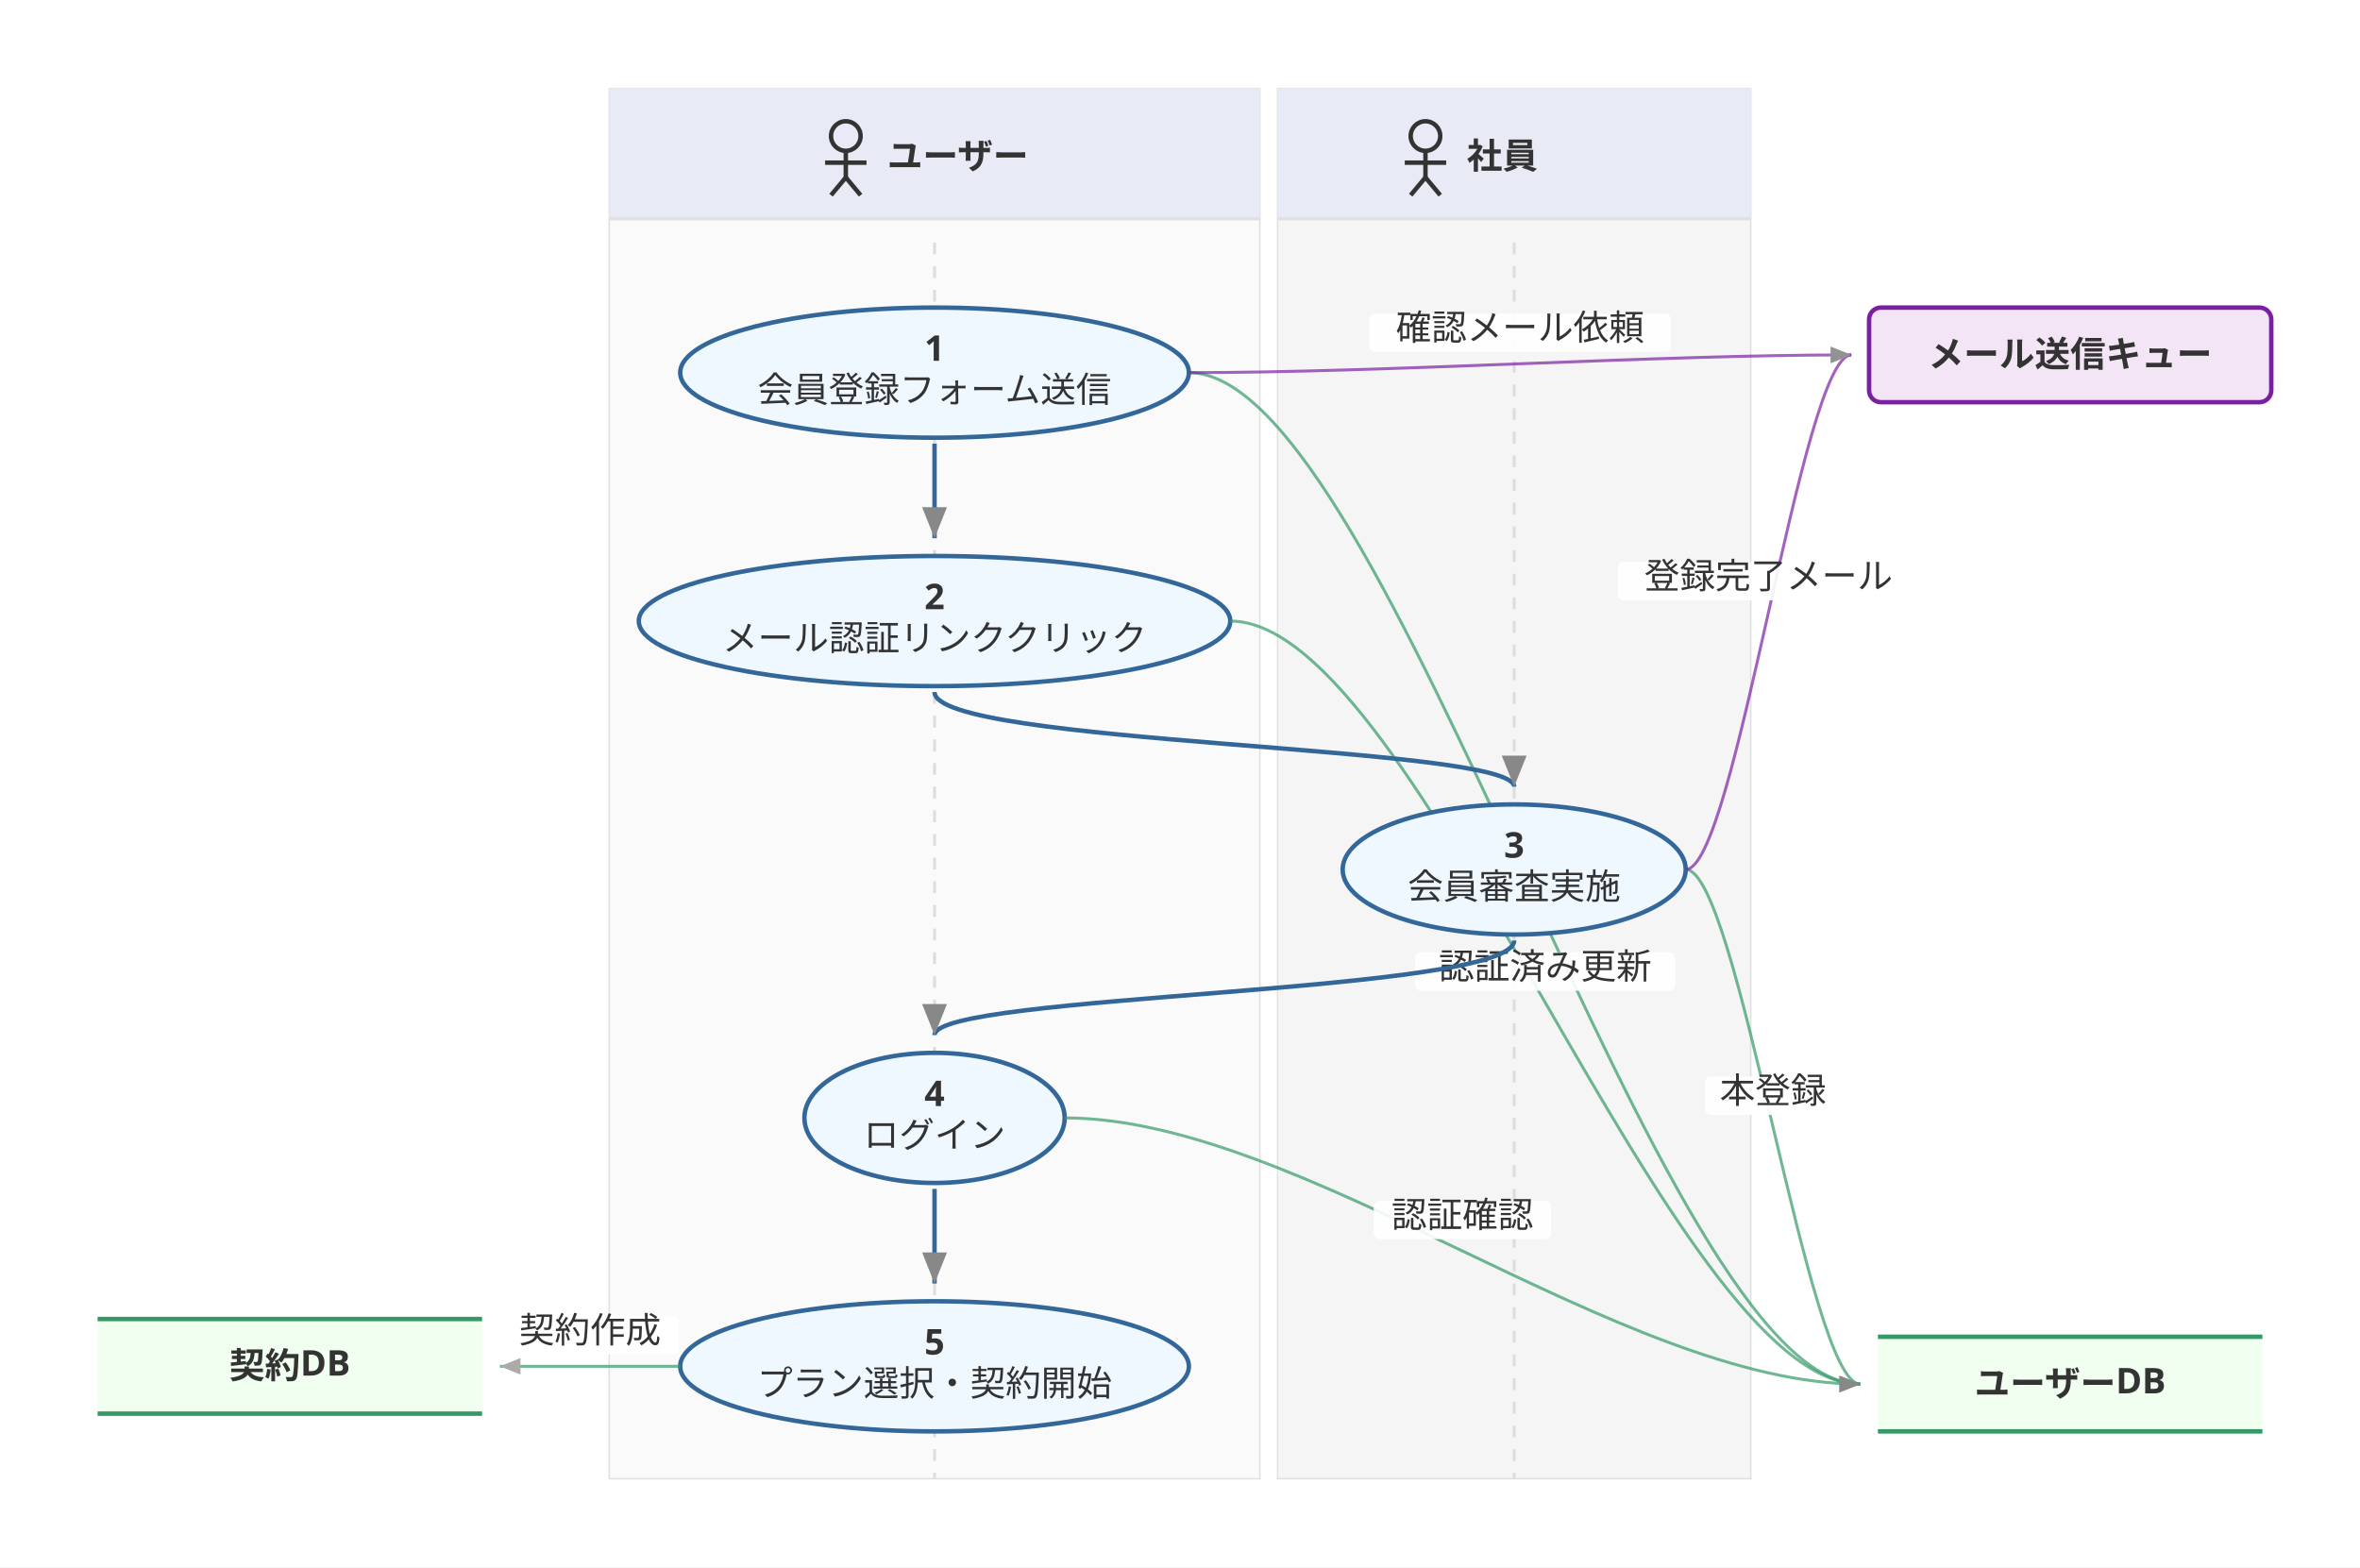
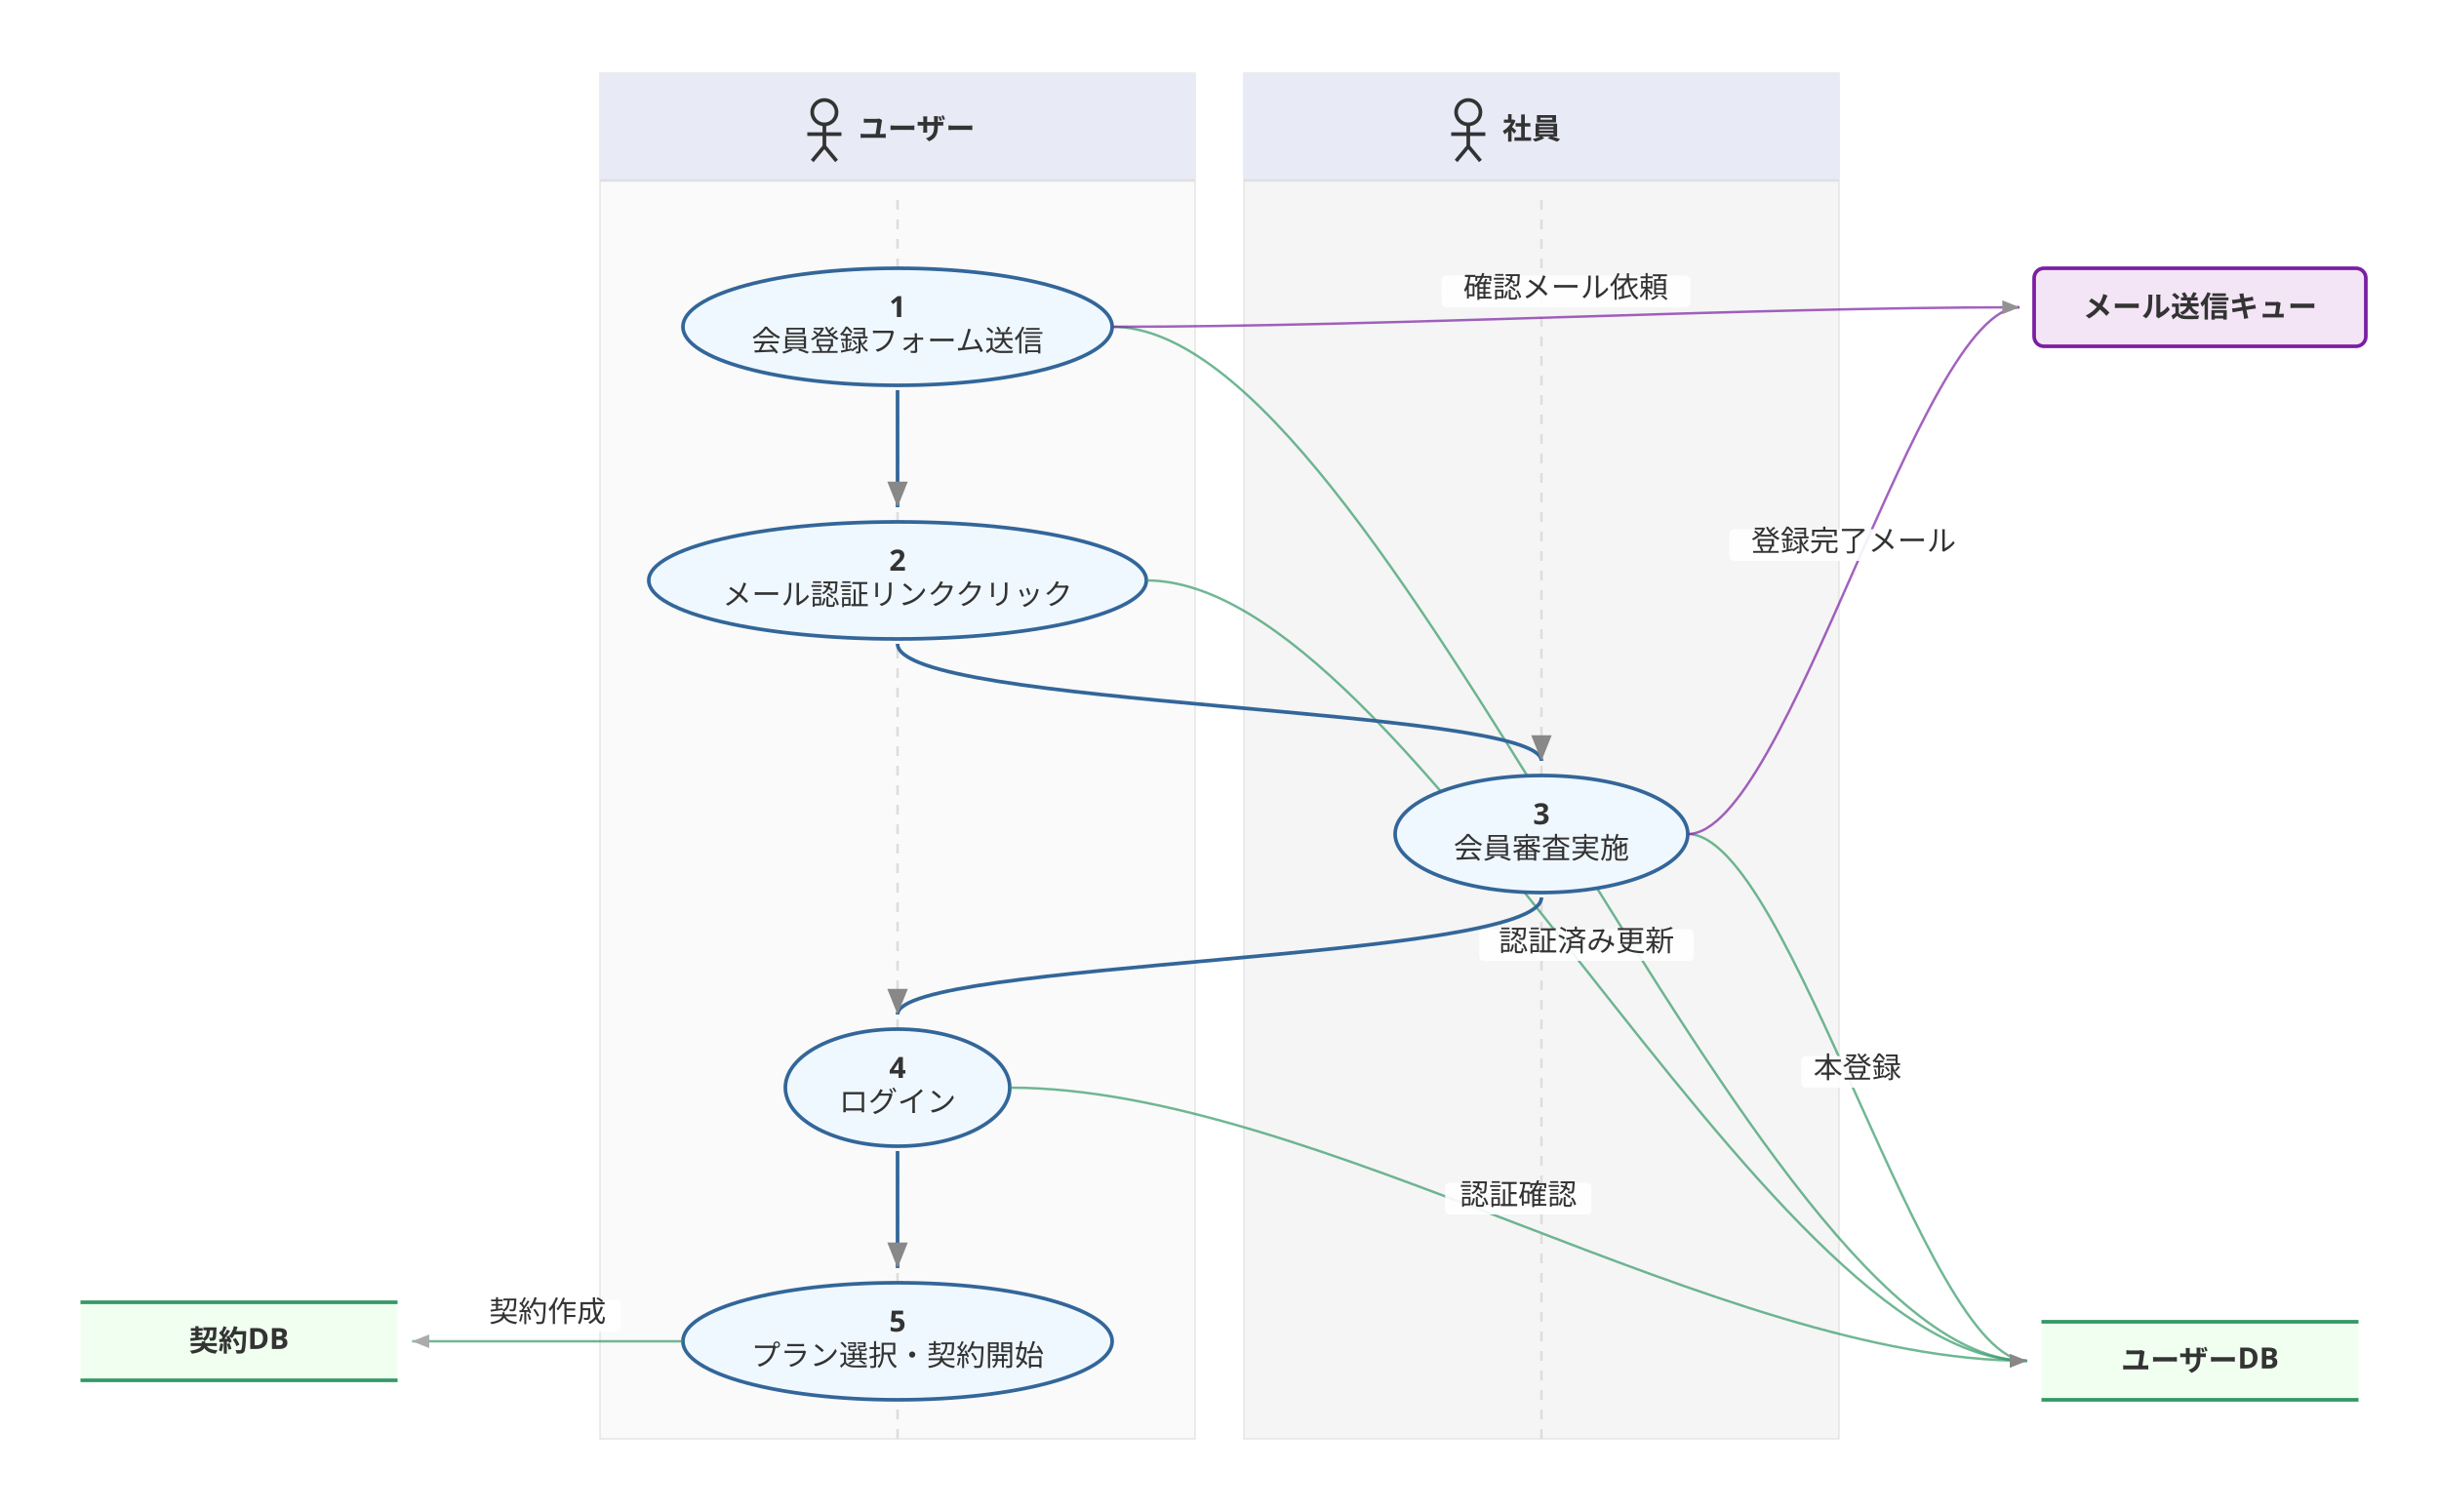
- <svg xmlns="http://www.w3.org/2000/svg" width="798" height="530" viewBox="0 0 798 530">
+ <svg xmlns="http://www.w3.org/2000/svg" width="1000" height="620" viewBox="0 0 1000 620">
  <rect width="100%" height="100%" fill="white" />
  <style>text { font-family: sans-serif; font-size: 12px; fill: #333; }</style>
  <defs>
    <marker id="arrow" viewBox="0 0 10 10" refX="10" refY="5" markerWidth="7" markerHeight="7" orient="auto">
      <polygon points="0,1 10,5 0,9" fill="#888" />
    </marker>
  </defs>
-   <rect x="206" y="30" width="220" height="470" fill="#fafafa" stroke="#e0e0e0" stroke-width="0.5" />
-   <rect x="206" y="30" width="220" height="44" fill="#e8eaf6" />
-   <line x1="206" y1="74" x2="426" y2="74" stroke="#e0e0e0" stroke-width="1" />
-   <circle cx="286" cy="46" r="5" fill="none" stroke="#333" stroke-width="1.5" />
-   <line x1="286" y1="51" x2="286" y2="60" stroke="#333" stroke-width="1.5" />
-   <line x1="279" y1="55" x2="293" y2="55" stroke="#333" stroke-width="1.5" />
-   <line x1="286" y1="60" x2="281" y2="66" stroke="#333" stroke-width="1.5" />
-   <line x1="286" y1="60" x2="291" y2="66" stroke="#333" stroke-width="1.5" />
-   <text x="300" y="57" font-weight="bold" fill="#333">ユーザー</text>
-   <line x1="316" y1="82" x2="316" y2="500" stroke="#ddd" stroke-width="1" stroke-dasharray="4,4" />
-   <rect x="432" y="30" width="160" height="470" fill="#f5f5f5" stroke="#e0e0e0" stroke-width="0.5" />
-   <rect x="432" y="30" width="160" height="44" fill="#e8eaf6" />
-   <line x1="432" y1="74" x2="592" y2="74" stroke="#e0e0e0" stroke-width="1" />
-   <circle cx="482" cy="46" r="5" fill="none" stroke="#333" stroke-width="1.5" />
-   <line x1="482" y1="51" x2="482" y2="60" stroke="#333" stroke-width="1.5" />
-   <line x1="475" y1="55" x2="489" y2="55" stroke="#333" stroke-width="1.5" />
-   <line x1="482" y1="60" x2="477" y2="66" stroke="#333" stroke-width="1.5" />
-   <line x1="482" y1="60" x2="487" y2="66" stroke="#333" stroke-width="1.5" />
-   <text x="496" y="57" font-weight="bold" fill="#333">社員</text>
-   <line x1="512" y1="82" x2="512" y2="500" stroke="#ddd" stroke-width="1" stroke-dasharray="4,4" />
-   <rect x="635" y="452" width="130" height="32" fill="#f0fff0" stroke="none" />
-   <line x1="635" y1="452" x2="765" y2="452" stroke="#339966" stroke-width="1.5" />
-   <line x1="635" y1="484" x2="765" y2="484" stroke="#339966" stroke-width="1.5" />
-   <text x="700" y="472" text-anchor="middle" font-size="11" font-weight="bold" fill="#339966">ユーザーDB</text>
-   <rect x="33" y="446" width="130" height="32" fill="#f0fff0" stroke="none" />
-   <line x1="33" y1="446" x2="163" y2="446" stroke="#339966" stroke-width="1.5" />
-   <line x1="33" y1="478" x2="163" y2="478" stroke="#339966" stroke-width="1.5" />
-   <text x="98" y="466" text-anchor="middle" font-size="11" font-weight="bold" fill="#339966">契約DB</text>
-   <rect x="632" y="104" width="136" height="32" rx="4" fill="#f3e5f5" stroke="#7b1fa2" stroke-width="1.5" />
-   <text x="700" y="124" text-anchor="middle" font-size="11" font-weight="bold" fill="#7b1fa2">メール送信キュー</text>
-   <ellipse cx="316" cy="126" rx="86" ry="22" fill="#f0f8ff" stroke="#336699" stroke-width="1.5" />
-   <text x="316" y="122" text-anchor="middle" font-size="10" font-weight="bold" fill="#336699">1</text>
-   <text x="316" y="136" text-anchor="middle" font-size="10" fill="#336699">会員登録フォーム送信</text>
-   <path d="M402,126 C470.1,126 560.9,468 629,468" fill="none" stroke="#339966" stroke-width="1" marker-end="url(#arrow)" opacity="0.7" />
-   <rect x="492.5" y="280" width="46" height="13" rx="2" fill="white" opacity="0.9" />
-   <text x="515.5" y="289" text-anchor="middle" font-size="9" fill="#339966">仮登録</text>
-   <path d="M402,126 C469.2,126 558.8,120 626,120" fill="none" stroke="#7b1fa2" stroke-width="1" marker-end="url(#arrow)" opacity="0.7" />
-   <rect x="463" y="106" width="102" height="13" rx="2" fill="white" opacity="0.9" />
-   <text x="514" y="115" text-anchor="middle" font-size="9" fill="#7b1fa2">確認メール依頼</text>
-   <ellipse cx="316" cy="210" rx="100" ry="22" fill="#f0f8ff" stroke="#336699" stroke-width="1.5" />
-   <text x="316" y="206" text-anchor="middle" font-size="10" font-weight="bold" fill="#336699">2</text>
-   <text x="316" y="220" text-anchor="middle" font-size="10" fill="#336699">メール認証リンククリック</text>
-   <line x1="316" y1="150" x2="316" y2="182" stroke="#336699" stroke-width="1.5" marker-end="url(#arrow)" />
-   <path d="M416,210 C479.9,210 565.1,468 629,468" fill="none" stroke="#339966" stroke-width="1" marker-end="url(#arrow)" opacity="0.7" />
-   <rect x="478.5" y="322" width="88" height="13" rx="2" fill="white" opacity="0.9" />
-   <text x="522.5" y="331" text-anchor="middle" font-size="9" fill="#339966">認証済み更新</text>
-   <ellipse cx="512" cy="294" rx="58" ry="22" fill="#f0f8ff" stroke="#336699" stroke-width="1.5" />
-   <text x="512" y="290" text-anchor="middle" font-size="10" font-weight="bold" fill="#336699">3</text>
-   <text x="512" y="304" text-anchor="middle" font-size="10" fill="#336699">会員審査実施</text>
-   <path d="M316,234 C316,252 512,252 512,266" fill="none" stroke="#336699" stroke-width="1.5" marker-end="url(#arrow)" />
-   <path d="M570,294 C587.7,294 611.3,468 629,468" fill="none" stroke="#339966" stroke-width="1" marker-end="url(#arrow)" opacity="0.7" />
-   <rect x="576.5" y="364" width="46" height="13" rx="2" fill="white" opacity="0.9" />
-   <text x="599.5" y="373" text-anchor="middle" font-size="9" fill="#339966">本登録</text>
-   <path d="M570,294 C586.8,294 609.2,120 626,120" fill="none" stroke="#7b1fa2" stroke-width="1" marker-end="url(#arrow)" opacity="0.7" />
-   <rect x="547" y="190" width="102" height="13" rx="2" fill="white" opacity="0.9" />
-   <text x="598" y="199" text-anchor="middle" font-size="9" fill="#7b1fa2">登録完了メール</text>
-   <ellipse cx="316" cy="378" rx="44" ry="22" fill="#f0f8ff" stroke="#336699" stroke-width="1.5" />
-   <text x="316" y="374" text-anchor="middle" font-size="10" font-weight="bold" fill="#336699">4</text>
-   <text x="316" y="388" text-anchor="middle" font-size="10" fill="#336699">ログイン</text>
-   <path d="M512,318 C512,336 316,336 316,350" fill="none" stroke="#336699" stroke-width="1.5" marker-end="url(#arrow)" />
-   <path d="M360,378 C440.7,378 548.3,468 629,468" fill="none" stroke="#339966" stroke-width="1" marker-end="url(#arrow)" opacity="0.7" />
-   <rect x="464.5" y="406" width="60" height="13" rx="2" fill="white" opacity="0.9" />
-   <text x="494.5" y="415" text-anchor="middle" font-size="9" fill="#339966">認証確認</text>
-   <ellipse cx="316" cy="462" rx="86" ry="22" fill="#f0f8ff" stroke="#336699" stroke-width="1.5" />
-   <text x="316" y="458" text-anchor="middle" font-size="10" font-weight="bold" fill="#336699">5</text>
-   <text x="316" y="472" text-anchor="middle" font-size="10" fill="#336699">プラン選択・契約開始</text>
-   <line x1="316" y1="402" x2="316" y2="434" stroke="#336699" stroke-width="1.5" marker-end="url(#arrow)" />
-   <path d="M230,462 C211.7,462 187.3,462 169,462" fill="none" stroke="#339966" stroke-width="1" marker-end="url(#arrow)" opacity="0.7" />
-   <rect x="169.5" y="445" width="60" height="13" rx="2" fill="white" opacity="0.9" />
-   <text x="199.5" y="454" text-anchor="middle" font-size="9" fill="#339966">契約作成</text>
+   <rect x="246" y="30" width="244" height="560" fill="#fafafa" stroke="#e0e0e0" stroke-width="0.5" />
+   <rect x="246" y="30" width="244" height="44" fill="#e8eaf6" />
+   <line x1="246" y1="74" x2="490" y2="74" stroke="#e0e0e0" stroke-width="1" />
+   <circle cx="338" cy="46" r="5" fill="none" stroke="#333" stroke-width="1.5" />
+   <line x1="338" y1="51" x2="338" y2="60" stroke="#333" stroke-width="1.5" />
+   <line x1="331" y1="55" x2="345" y2="55" stroke="#333" stroke-width="1.5" />
+   <line x1="338" y1="60" x2="333" y2="66" stroke="#333" stroke-width="1.5" />
+   <line x1="338" y1="60" x2="343" y2="66" stroke="#333" stroke-width="1.5" />
+   <text x="352" y="57" font-weight="bold" fill="#333">ユーザー</text>
+   <line x1="368" y1="82" x2="368" y2="590" stroke="#ddd" stroke-width="1" stroke-dasharray="4,4" />
+   <rect x="510" y="30" width="244" height="560" fill="#f5f5f5" stroke="#e0e0e0" stroke-width="0.5" />
+   <rect x="510" y="30" width="244" height="44" fill="#e8eaf6" />
+   <line x1="510" y1="74" x2="754" y2="74" stroke="#e0e0e0" stroke-width="1" />
+   <circle cx="602" cy="46" r="5" fill="none" stroke="#333" stroke-width="1.5" />
+   <line x1="602" y1="51" x2="602" y2="60" stroke="#333" stroke-width="1.5" />
+   <line x1="595" y1="55" x2="609" y2="55" stroke="#333" stroke-width="1.5" />
+   <line x1="602" y1="60" x2="597" y2="66" stroke="#333" stroke-width="1.5" />
+   <line x1="602" y1="60" x2="607" y2="66" stroke="#333" stroke-width="1.5" />
+   <text x="616" y="57" font-weight="bold" fill="#333">社員</text>
+   <line x1="632" y1="82" x2="632" y2="590" stroke="#ddd" stroke-width="1" stroke-dasharray="4,4" />
+   <rect x="837" y="542" width="130" height="32" fill="#f0fff0" stroke="none" />
+   <line x1="837" y1="542" x2="967" y2="542" stroke="#339966" stroke-width="1.5" />
+   <line x1="837" y1="574" x2="967" y2="574" stroke="#339966" stroke-width="1.5" />
+   <text x="902" y="562" text-anchor="middle" font-size="11" font-weight="bold" fill="#339966">ユーザーDB</text>
+   <rect x="33" y="534" width="130" height="32" fill="#f0fff0" stroke="none" />
+   <line x1="33" y1="534" x2="163" y2="534" stroke="#339966" stroke-width="1.5" />
+   <line x1="33" y1="566" x2="163" y2="566" stroke="#339966" stroke-width="1.5" />
+   <text x="98" y="554" text-anchor="middle" font-size="11" font-weight="bold" fill="#339966">契約DB</text>
+   <rect x="834" y="110" width="136" height="32" rx="4" fill="#f3e5f5" stroke="#7b1fa2" stroke-width="1.5" />
+   <text x="902" y="130" text-anchor="middle" font-size="11" font-weight="bold" fill="#7b1fa2">メール送信キュー</text>
+   <ellipse cx="368" cy="134" rx="88" ry="24" fill="#f0f8ff" stroke="#336699" stroke-width="1.5" />
+   <text x="368" y="130" text-anchor="middle" font-size="10" font-weight="bold" fill="#336699">1</text>
+   <text x="368" y="144" text-anchor="middle" font-size="10" fill="#336699">会員登録フォーム送信</text>
+   <path d="M456,134 C568.5,134 718.5,558 831,558" fill="none" stroke="#339966" stroke-width="1" marker-end="url(#arrow)" opacity="0.7" />
+   <rect x="620.5" y="329" width="46" height="13" rx="2" fill="white" opacity="0.9" />
+   <text x="643.5" y="338" text-anchor="middle" font-size="9" fill="#339966">仮登録</text>
+   <path d="M456,134 C567.6,134 716.4,126 828,126" fill="none" stroke="#7b1fa2" stroke-width="1" marker-end="url(#arrow)" opacity="0.7" />
+   <rect x="591" y="113" width="102" height="13" rx="2" fill="white" opacity="0.9" />
+   <text x="642" y="122" text-anchor="middle" font-size="9" fill="#7b1fa2">確認メール依頼</text>
+   <ellipse cx="368" cy="238" rx="102" ry="24" fill="#f0f8ff" stroke="#336699" stroke-width="1.5" />
+   <text x="368" y="234" text-anchor="middle" font-size="10" font-weight="bold" fill="#336699">2</text>
+   <text x="368" y="248" text-anchor="middle" font-size="10" fill="#336699">メール認証リンククリック</text>
+   <line x1="368" y1="160" x2="368" y2="208" stroke="#336699" stroke-width="1.5" marker-end="url(#arrow)" />
+   <path d="M470,238 C578.3,238 722.7,558 831,558" fill="none" stroke="#339966" stroke-width="1" marker-end="url(#arrow)" opacity="0.7" />
+   <rect x="606.5" y="381" width="88" height="13" rx="2" fill="white" opacity="0.9" />
+   <text x="650.5" y="390" text-anchor="middle" font-size="9" fill="#339966">認証済み更新</text>
+   <ellipse cx="632" cy="342" rx="60" ry="24" fill="#f0f8ff" stroke="#336699" stroke-width="1.5" />
+   <text x="632" y="338" text-anchor="middle" font-size="10" font-weight="bold" fill="#336699">3</text>
+   <text x="632" y="352" text-anchor="middle" font-size="10" fill="#336699">会員審査実施</text>
+   <path d="M368,264 C368,290 632,290 632,312" fill="none" stroke="#336699" stroke-width="1.5" marker-end="url(#arrow)" />
+   <path d="M692,342 C733.7,342 789.3,558 831,558" fill="none" stroke="#339966" stroke-width="1" marker-end="url(#arrow)" opacity="0.7" />
+   <rect x="738.5" y="433" width="46" height="13" rx="2" fill="white" opacity="0.9" />
+   <text x="761.5" y="442" text-anchor="middle" font-size="9" fill="#339966">本登録</text>
+   <path d="M692,342 C732.8,342 787.2,126 828,126" fill="none" stroke="#7b1fa2" stroke-width="1" marker-end="url(#arrow)" opacity="0.7" />
+   <rect x="709" y="217" width="102" height="13" rx="2" fill="white" opacity="0.9" />
+   <text x="760" y="226" text-anchor="middle" font-size="9" fill="#7b1fa2">登録完了メール</text>
+   <ellipse cx="368" cy="446" rx="46" ry="24" fill="#f0f8ff" stroke="#336699" stroke-width="1.5" />
+   <text x="368" y="442" text-anchor="middle" font-size="10" font-weight="bold" fill="#336699">4</text>
+   <text x="368" y="456" text-anchor="middle" font-size="10" fill="#336699">ログイン</text>
+   <path d="M632,368 C632,394 368,394 368,416" fill="none" stroke="#336699" stroke-width="1.5" marker-end="url(#arrow)" />
+   <path d="M414,446 C539.1,446 705.9,558 831,558" fill="none" stroke="#339966" stroke-width="1" marker-end="url(#arrow)" opacity="0.7" />
+   <rect x="592.5" y="485" width="60" height="13" rx="2" fill="white" opacity="0.9" />
+   <text x="622.5" y="494" text-anchor="middle" font-size="9" fill="#339966">認証確認</text>
+   <ellipse cx="368" cy="550" rx="88" ry="24" fill="#f0f8ff" stroke="#336699" stroke-width="1.5" />
+   <text x="368" y="546" text-anchor="middle" font-size="10" font-weight="bold" fill="#336699">5</text>
+   <text x="368" y="560" text-anchor="middle" font-size="10" fill="#336699">プラン選択・契約開始</text>
+   <line x1="368" y1="472" x2="368" y2="520" stroke="#336699" stroke-width="1.5" marker-end="url(#arrow)" />
+   <path d="M280,550 C246.7,550 202.3,550 169,550" fill="none" stroke="#339966" stroke-width="1" marker-end="url(#arrow)" opacity="0.7" />
+   <rect x="194.5" y="533" width="60" height="13" rx="2" fill="white" opacity="0.9" />
+   <text x="224.5" y="542" text-anchor="middle" font-size="9" fill="#339966">契約作成</text>
</svg>
